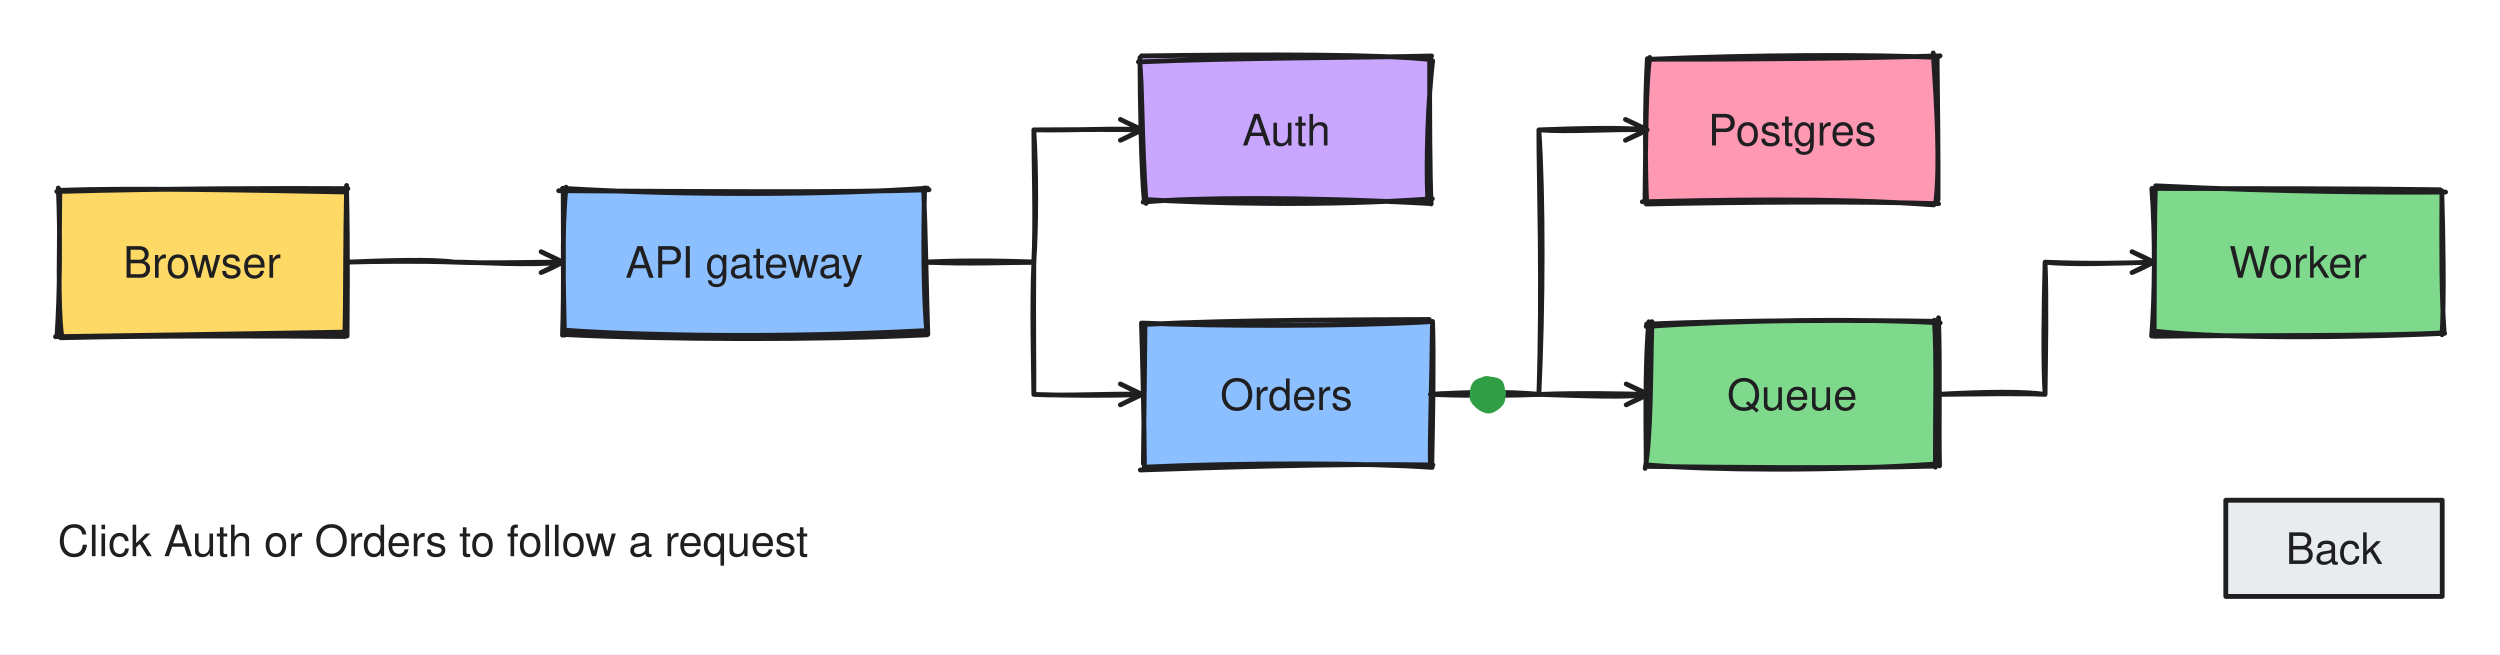
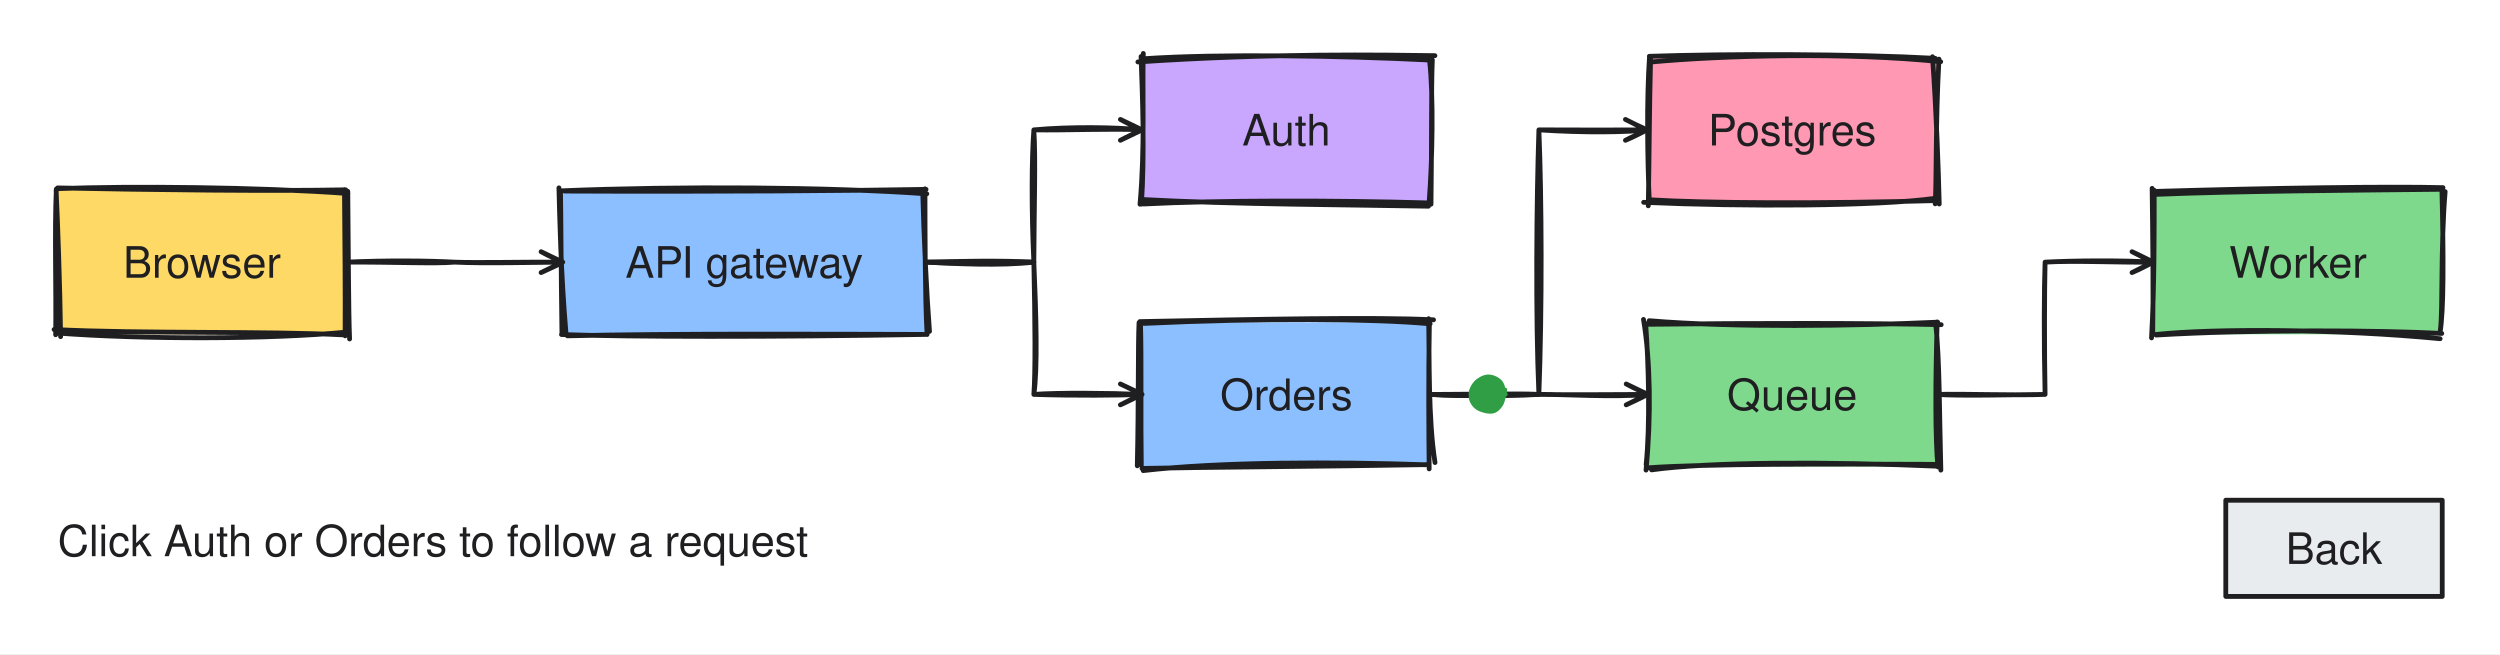
<svg xmlns="http://www.w3.org/2000/svg" width="1039.52" height="272" viewBox="16 16 1039.52 272">
  <rect x="16" y="16" width="1039.52" height="272" fill="#ffffff" />
  <path d="M40 95 L160 95 L160 155 L40 155 Z" fill="#ffd966" stroke="none" />
-   <path d="M40.53 95.14 C69.98 94.06 122.08 95.08 159.97 95.84 M39.62 95.63 C85.82 94.31 134.31 94.27 160.65 94.43 M160.12 93.11 C159.59 116.16 159.79 141.17 159.42 154.96 M160.12 95.28 C160.7 121.8 160.37 145.52 160.31 155.72 M159.5 155.92 C133.02 155.69 79.22 155.48 41.26 156.44 M159.42 154.1 C119.84 154.81 68.87 155.55 39.07 156 M41.61 155.19 C39.95 143.03 40.82 115.35 40.86 96.14 M39.7 155.68 C40.88 138.54 41.11 112.45 40.24 94.19" fill="none" stroke="#1f1f21" stroke-width="2" stroke-linecap="round" stroke-linejoin="round" />
+   <path d="M39.95 94.44 C70.16 93.27 123.82 93.77 160.68 96.46 M39.93 94.14 C79.22 94.96 129.26 95.52 159.75 94.93 M160.61 95.56 C160.88 120.41 160.89 145.26 161.36 156.95 M159.23 94.83 C159.41 113.64 159.6 139.3 159.5 155.65 M158.81 155.25 C127.29 153.57 74.7 154.86 38.49 153.01 M160.74 154.03 C127.67 157.23 74.97 157.15 39.77 154.48 M41.21 155.98 C40.9 133.24 39.94 108.07 39.33 95.12 M39.14 155.2 C39.42 136.59 38.63 111.33 39.43 94.59" fill="none" stroke="#1f1f21" stroke-width="2" stroke-linecap="round" stroke-linejoin="round" />
  <text x="100" font-family="Helvetica Neue, Helvetica, Arial, sans-serif" font-size="18" fill="#1f1f21" text-anchor="middle">
    <tspan x="100" y="131.48">Browser</tspan>
  </text>
  <path d="M250 95 L400.88 95 L400.88 155 L250 155 Z" fill="#8cbfff" stroke="none" />
-   <path d="M248.3 95.3 C307.93 95.64 368.9 96.12 402.3 94.9 M249.91 94.3 C300.93 97.44 363.61 96.97 401.62 94.23 M400.1 95.97 C400.73 108.53 401.19 136.54 401.79 155.04 M400.49 94.13 C399.83 114.08 400.04 139.8 401.37 154.16 M399.67 153.51 C340.97 156.68 280.77 155.5 250.87 153.29 M401.5 155.22 C356.14 157.48 292.15 157.23 250.62 155.1 M250.7 155.36 C250.49 139.77 249.38 112.95 251.37 93.83 M249.89 155.37 C250.56 136.32 250.17 111.57 250.18 94.32" fill="none" stroke="#1f1f21" stroke-width="2" stroke-linecap="round" stroke-linejoin="round" />
+   <path d="M248.78 95.37 C298.85 93.3 361.76 93.76 401.37 96.6 M250.79 95.45 C314.05 95.75 374.2 95.25 401.06 94.74 M399.67 95.55 C400.11 113.93 401.32 138.83 402.49 153.8 M400.61 94.52 C400.65 113.91 400.6 139.21 401.48 155.1 M399.68 155.05 C361.31 154.97 294.51 154.62 251.92 155.64 M400.69 155.06 C336.12 156.19 276.46 156.07 249.47 155.1 M251.38 155.05 C249.13 128.82 248.69 104.8 248.41 94.12 M249.66 154.56 C249.27 127.85 249.25 104.37 249.06 95.74" fill="none" stroke="#1f1f21" stroke-width="2" stroke-linecap="round" stroke-linejoin="round" />
  <text x="325.44" font-family="Helvetica Neue, Helvetica, Arial, sans-serif" font-size="18" fill="#1f1f21" text-anchor="middle">
    <tspan x="325.44" y="131.48">API gateway</tspan>
  </text>
  <path d="M490.88 40 L610.88 40 L610.88 100 L490.88 100 Z" fill="#c9a7ff" stroke="none" />
-   <path d="M489.37 41.75 C531.46 39.95 581.12 40.02 611.27 39.27 M490.62 39.25 C544.75 38.49 592.09 38.61 611.16 40.81 M611.71 41.31 C609.81 57.26 608.94 82.19 609.64 98.59 M610.47 39.43 C610.42 64.11 610.5 87.66 611.08 100.82 M611.57 98.64 C566.78 101.89 518.33 100.53 492.56 98.99 M611.1 100.66 C557.24 97.65 510.66 98.18 491.32 100.04 M492.56 100.58 C490.64 73.69 491.05 51.26 489.83 41.06 M491.79 99.54 C490.58 86.21 490.07 59.65 490.01 39.94" fill="none" stroke="#1f1f21" stroke-width="2" stroke-linecap="round" stroke-linejoin="round" />
+   <path d="M489.14 41.76 C544.75 38 592.23 38.87 612.65 39.14 M491.18 40.45 C522.79 38.26 575.36 39.18 610.07 40.95 M610.41 41.07 C612.12 56.37 611.58 82.12 610.27 99.75 M611.58 40.9 C611.06 52.06 611.37 78.86 611.02 100.93 M609.96 101.74 C581.18 101.18 527.64 100.99 491.04 98.96 M610 100.38 C572.28 99.29 522.12 99.23 491.6 100.82 M490.02 100.92 C492.13 77.87 490.93 52.86 491.39 38.22 M490.61 100.9 C492 80.5 491.04 55.46 490.46 39.49" fill="none" stroke="#1f1f21" stroke-width="2" stroke-linecap="round" stroke-linejoin="round" />
  <text x="550.88" font-family="Helvetica Neue, Helvetica, Arial, sans-serif" font-size="18" fill="#1f1f21" text-anchor="middle">
    <tspan x="550.88" y="76.48">Auth</tspan>
  </text>
  <path d="M490.88 150 L610.88 150 L610.88 210 L490.88 210 Z" fill="#8cbfff" stroke="none" />
-   <path d="M491.45 150.91 C532.02 148.9 581.86 148.99 610.3 148.84 M490.93 150.33 C522.72 151.63 574.32 151.82 610.29 149.79 M611.61 151.5 C611.39 174.31 610.46 199.66 610.77 208.79 M611.67 149.66 C612.19 163.56 611.78 190.34 611.34 209.5 M611.81 209.33 C570.81 208.63 520.52 210.41 490.16 211.43 M611.5 210.36 C585.26 208.42 532.06 208.38 491.79 210.24 M491.42 208.81 C491.76 185.88 491.98 160.89 492.09 151.63 M491.86 209.28 C491.74 192.14 491.16 166.89 490.63 150.33" fill="none" stroke="#1f1f21" stroke-width="2" stroke-linecap="round" stroke-linejoin="round" />
+   <path d="M489.94 149.73 C539.55 148.73 587.58 147.76 612.07 148.98 M491.7 150.48 C539.19 148.21 587.55 148.47 610.66 150.65 M610.05 148.52 C610.39 165.33 609.83 190.01 612.69 208.34 M610.36 149.65 C609.89 173.29 610.11 197.25 610.26 210.97 M608.91 209.26 C571.82 207.96 522.94 207.98 491.35 211.68 M610.03 209.18 C565.26 210 516.09 210.22 490.85 210.78 M488.89 209.69 C489.49 183.16 489.16 159.69 489.62 150.15 M490.56 209.44 C490.25 191.49 490.67 165.81 490.23 150.46" fill="none" stroke="#1f1f21" stroke-width="2" stroke-linecap="round" stroke-linejoin="round" />
  <text x="550.88" font-family="Helvetica Neue, Helvetica, Arial, sans-serif" font-size="18" fill="#1f1f21" text-anchor="middle">
    <tspan x="550.88" y="186.48">Orders</tspan>
  </text>
  <path d="M700.88 40 L821.52 40 L821.52 100 L700.88 100 Z" fill="#ff99b3" stroke="none" />
-   <path d="M701.79 40.63 C741.05 40.74 792.65 40.22 822.69 39.21 M701.36 40.67 C745.57 38.74 794.91 38.64 821.78 39.88 M819.85 38.02 C821.38 61.09 822.75 84.7 820.89 100.48 M821.47 40.5 C821.63 53.42 821.95 80.49 821.86 99.06 M820.1 101.2 C777.07 97.99 727.41 99.3 698.88 99.9 M822.07 100.71 C791.8 99.63 738.61 100.02 700.51 100.84 M700.01 98.43 C700.29 74.86 700.41 50 701.99 39.89 M700.66 99.83 C700.08 85.78 699.88 58.8 700.98 40.4" fill="none" stroke="#1f1f21" stroke-width="2" stroke-linecap="round" stroke-linejoin="round" />
+   <path d="M701.8 41.85 C732.05 38.99 784.24 37.65 822.96 41.67 M701.81 39.41 C734.54 38.31 786.21 38.36 820.7 40.26 M819.54 39.59 C821.16 62.41 822.01 86.4 822.35 100.83 M822.24 40.59 C820.77 67.16 821.26 91.38 820.67 100.75 M820.37 98.5 C796.37 101.75 741.78 102 699.44 100.13 M821.85 99.39 C773.75 100.76 724.88 100.51 701.77 99.06 M701.37 101.58 C701.69 85.79 701.81 59.97 702.34 39.8 M701.82 100.52 C700.99 82.31 700.68 56.54 701.87 39.86" fill="none" stroke="#1f1f21" stroke-width="2" stroke-linecap="round" stroke-linejoin="round" />
  <text x="761.2" font-family="Helvetica Neue, Helvetica, Arial, sans-serif" font-size="18" fill="#1f1f21" text-anchor="middle">
    <tspan x="761.2" y="76.48">Postgres</tspan>
  </text>
  <path d="M701.2 150 L821.2 150 L821.2 210 L701.2 210 Z" fill="#7fd98c" stroke="none" />
-   <path d="M700.49 151.76 C739.97 149 790.21 148.39 822.75 150.26 M700.65 150.77 C739.68 149.08 789.6 149.03 821.58 149.62 M822.04 148.14 C822.76 167.52 822.1 193.79 822.47 209.72 M820.33 149.13 C821.36 162.59 820.68 189.53 820.75 210.27 M822.53 208.83 C776.17 212.13 726.03 211.42 701.46 209.37 M820.6 209.82 C781.11 210.87 730.95 210.3 701.6 209.95 M700.07 210.75 C702.55 197.25 702.28 170.48 702.89 149.75 M700.52 209.09 C700.2 186.56 700.29 162.02 701.62 149.79" fill="none" stroke="#1f1f21" stroke-width="2" stroke-linecap="round" stroke-linejoin="round" />
+   <path d="M700.61 150.85 C745.25 150.31 794.58 150.34 823.16 151.01 M701.74 149.35 C736.84 152.33 787.85 151.5 821.7 149.96 M820.88 151.02 C822.54 164.78 822.42 190.12 823.02 211.48 M821.49 149.85 C820.72 174.79 820.68 199.46 821.82 210.17 M822.65 209.89 C775.31 207.85 726.89 208.02 702.75 211.37 M821.64 209.08 C775.08 208.86 725.54 208.82 701.54 210.5 M700.43 211.47 C702.65 188.93 702.18 165.53 699.37 148.82 M700.47 209.16 C702.12 193.24 701.56 167.77 700.28 150.55" fill="none" stroke="#1f1f21" stroke-width="2" stroke-linecap="round" stroke-linejoin="round" />
  <text x="761.2" font-family="Helvetica Neue, Helvetica, Arial, sans-serif" font-size="18" fill="#1f1f21" text-anchor="middle">
    <tspan x="761.2" y="186.48">Queue</tspan>
  </text>
  <path d="M911.52 95 L1031.52 95 L1031.52 155 L911.52 155 Z" fill="#7fd98c" stroke="none" />
-   <path d="M912.35 93.25 C964.71 95.86 1011.17 96.07 1032.89 95.86 M910.77 94.37 C946.81 94.39 998.19 94.41 1030.62 94.9 M1031.38 95.36 C1031.21 117.61 1031.21 141.08 1032.34 154.57 M1031.32 95.59 C1031.89 114.92 1032.32 140.54 1031.42 155.19 M1032.51 154.61 C978.48 157.03 932.56 156.19 911.24 153.61 M1031.35 154.42 C1006.68 155.85 952.36 155.34 911.58 155.82 M910.66 155.72 C911.97 140.43 912.26 114.01 910.76 94.73 M911.71 154.45 C911.77 129.07 911.85 105.07 912.18 94.98" fill="none" stroke="#1f1f21" stroke-width="2" stroke-linecap="round" stroke-linejoin="round" />
+   <path d="M912.73 96.81 C945.89 95.42 997.88 95.07 1031.51 94.71 M911.09 95.62 C961.37 94.13 1009.24 93.47 1031.81 94.02 M1032.71 95.66 C1030.75 119.66 1031.84 144.35 1030.72 153.32 M1031.36 94.49 C1032.08 122.89 1032.14 145.4 1030.58 154.26 M1030.62 156.84 C987.85 152.74 937.07 152.51 912.17 155.1 M1031.31 154.65 C1006.67 153.32 952.58 152.9 912.51 155.32 M910.62 156.5 C911.83 135.26 911.74 109.99 911.74 95.12 M911.12 154.77 C911.41 138.67 911.12 112.45 910.87 94.32" fill="none" stroke="#1f1f21" stroke-width="2" stroke-linecap="round" stroke-linejoin="round" />
  <text x="971.52" font-family="Helvetica Neue, Helvetica, Arial, sans-serif" font-size="18" fill="#1f1f21" text-anchor="middle">
    <tspan x="971.52" y="131.48">Worker</tspan>
  </text>
-   <path d="M160 125 C176.74 124.31 195.52 123.68 205 125 M160 125 C171.68 124.68 191.02 124.46 205 125 M205 125 C214.52 124.95 236.15 126.58 250 125 M205 125 C219.13 125.6 238.83 124.94 250 125 M240.99 120.66 C243.13 121.88 247.28 123.48 250 125 M240.99 120.66 C244.78 122.36 248.36 124.19 250 125 M240.99 129.34 C244.27 128.03 248.1 126.08 250 125 M240.99 129.34 C244.56 127.56 248.08 125.96 250 125" fill="none" stroke="#1f1f21" stroke-width="2" stroke-linecap="round" stroke-linejoin="round" />
-   <path d="M400.88 125 C416.94 125.82 436.46 125.17 445.88 125 M400.88 125 C421.63 125.79 438.87 124.94 445.88 125 M445.88 125 C446.71 107.13 445.87 84.85 445.88 70 M445.88 125 C446.89 111.2 446.95 86.84 445.88 70 M445.88 70 C462.96 70.32 481.43 69.16 490.88 70 M445.88 70 C466.04 69.82 483.21 69.82 490.88 70 M481.87 65.66 C485.32 67.47 489.1 68.98 490.88 70 M481.87 65.66 C485.28 67.28 488.87 69.17 490.88 70 M481.87 74.34 C484.02 73.46 488.27 71.19 490.88 70 M481.87 74.34 C485.39 72.56 489.09 70.87 490.88 70" fill="none" stroke="#1f1f21" stroke-width="2" stroke-linecap="round" stroke-linejoin="round" />
-   <path d="M400.88 125 C411.38 124.34 432.07 124.3 445.88 125 M400.88 125 C416.02 124.79 435.24 125.05 445.88 125 M445.88 125 C445.07 143.11 445.73 167.67 445.88 180 M445.88 125 C445.63 149.35 446 170.47 445.88 180 M445.88 180 C460.17 180.77 479.14 179.48 490.88 180 M445.88 180 C458.42 180.43 477.7 180.64 490.88 180 M481.87 175.66 C485.66 177.51 488.96 179.21 490.88 180 M481.87 175.66 C486.11 177.74 489.64 179.38 490.88 180 M481.87 184.34 C483.86 183.38 487.96 181.36 490.88 180 M481.87 184.34 C485.1 182.81 488.78 181 490.88 180" fill="none" stroke="#1f1f21" stroke-width="2" stroke-linecap="round" stroke-linejoin="round" />
-   <path d="M610.88 180 C626.86 179.46 645.05 179.63 655.88 180 M610.88 180 C630.84 180.71 648.52 180.35 655.88 180 M655.88 180 C657.39 133.09 655.85 91.09 655.88 70 M655.88 180 C657.62 144.19 657.76 97.48 655.88 70 M655.88 70 C668.13 70.99 686.69 69.56 700.88 70 M655.88 70 C674.69 69.25 692.7 69.04 700.88 70 M691.87 65.66 C695.27 67.25 698.76 68.82 700.88 70 M691.87 65.66 C695.67 67.39 699.11 69.16 700.88 70 M691.87 74.34 C695.56 72.36 699.26 70.81 700.88 70 M691.87 74.34 C696.03 72.5 699.55 70.75 700.88 70" fill="none" stroke="#1f1f21" stroke-width="2" stroke-linecap="round" stroke-linejoin="round" />
-   <path d="M610.88 180 C623.94 179.1 642.25 178.61 656.04 180 M610.88 180 C622.48 180.25 642.33 180.16 656.04 180 M656.04 180 C674.69 180.58 692.73 181.39 701.2 180 M656.04 180 C673.27 179.29 691.96 179.78 701.2 180 M692.19 175.66 C695.51 177.25 699.35 178.87 701.2 180 M692.19 175.66 C696.34 177.59 699.74 179.38 701.2 180 M692.19 184.34 C694.82 182.9 698.55 181.43 701.2 180 M692.19 184.34 C696.32 182.42 699.94 180.7 701.2 180" fill="none" stroke="#1f1f21" stroke-width="2" stroke-linecap="round" stroke-linejoin="round" />
-   <path d="M821.2 180 C841.47 178.87 857.75 178.7 866.36 180 M821.2 180 C838.04 179.83 857.05 179.5 866.36 180 M866.36 180 C866.58 164.34 867 139.83 866.36 125 M866.36 180 C865.52 168.02 865.86 142.92 866.36 125 M866.36 125 C876.47 126.24 897.12 125.44 911.52 125 M866.36 125 C885.02 125.82 902.56 125.33 911.52 125 M902.51 120.66 C905.77 122.08 909.28 123.84 911.52 125 M902.51 120.66 C905.3 121.98 909.14 123.94 911.52 125 M902.51 129.34 C906.65 127.66 909.77 125.86 911.52 125 M902.51 129.34 C906.15 127.62 909.68 125.78 911.52 125" fill="none" stroke="#1f1f21" stroke-width="2" stroke-linecap="round" stroke-linejoin="round" />
+   <path d="M160 125 C178.73 124.88 197.17 125.73 205 125 M160 125 C176.39 124.24 194.65 124.42 205 125 M205 125 C217.52 125.61 236.36 125.08 250 125 M205 125 C214.12 125.37 234.23 124.89 250 125 M240.99 120.66 C244.59 122.69 248.38 124.19 250 125 M240.99 120.66 C243.68 122.02 247.51 123.74 250 125 M240.99 129.34 C245.3 127.34 248.82 125.79 250 125 M240.99 129.34 C244.68 127.47 248.37 125.85 250 125" fill="none" stroke="#1f1f21" stroke-width="2" stroke-linecap="round" stroke-linejoin="round" />
+   <path d="M400.88 125 C416.78 125.84 436.22 125.03 445.88 125 M400.88 125 C416.46 125.21 435.03 125.44 445.88 125 M445.88 125 C444.85 103.24 444.99 81.78 445.88 70 M445.88 125 C445.97 103.32 446.67 81.16 445.88 70 M445.88 70 C461.25 68.59 480.04 68.91 490.88 70 M445.88 70 C459.05 70.25 478.54 69.36 490.88 70 M481.87 65.66 C484.11 66.93 488.06 68.8 490.88 70 M481.87 65.66 C484.08 66.7 487.87 68.59 490.88 70 M481.87 74.34 C484.02 73.14 487.89 71.38 490.88 70 M481.87 74.34 C484.11 73.27 488.11 71.34 490.88 70" fill="none" stroke="#1f1f21" stroke-width="2" stroke-linecap="round" stroke-linejoin="round" />
+   <path d="M400.88 125 C412.86 125.62 432.01 126.63 445.88 125 M400.88 125 C411.68 124.72 431.63 124.22 445.88 125 M445.88 125 C446.84 146.75 447.48 169.27 445.88 180 M445.88 125 C446.41 149.94 446.57 170.72 445.88 180 M445.88 180 C455.57 179.24 477.05 179.42 490.88 180 M445.88 180 C463.03 180.55 481.43 180.38 490.88 180 M481.87 175.66 C485.25 177.29 489.03 179.05 490.88 180 M481.87 175.66 C484.29 176.84 488.35 178.65 490.88 180 M481.87 184.34 C485.57 182.55 489.32 180.5 490.88 180 M481.87 184.34 C483.87 183.49 487.99 181.35 490.88 180" fill="none" stroke="#1f1f21" stroke-width="2" stroke-linecap="round" stroke-linejoin="round" />
+   <path d="M610.88 180 C622.77 180.99 643.07 180.23 655.88 180 M610.88 180 C626.6 179.88 645.63 179.89 655.88 180 M655.88 180 C654.47 147.6 654.9 100.18 655.88 70 M655.88 180 C657.24 144.17 657.05 98.13 655.88 70 M655.88 70 C674.55 71.27 693.07 70.97 700.88 70 M655.88 70 C671.7 70.09 690.72 70.08 700.88 70 M691.87 65.66 C695.98 67.74 699.13 69.33 700.88 70 M691.87 65.66 C693.94 66.78 697.95 68.65 700.88 70 M691.87 74.34 C695.93 72.67 699.23 70.76 700.88 70 M691.87 74.34 C693.97 73.21 697.96 71.47 700.88 70" fill="none" stroke="#1f1f21" stroke-width="2" stroke-linecap="round" stroke-linejoin="round" />
+   <path d="M610.88 180 C631.83 180.08 648.3 179.58 656.04 180 M610.88 180 C621.47 180.51 641.29 180.81 656.04 180 M656.04 180 C666.73 179.87 686.31 181.33 701.2 180 M656.04 180 C666.12 180.2 686.37 180.1 701.2 180 M692.19 175.66 C696.22 177.83 699.85 179.33 701.2 180 M692.19 175.66 C695.08 177.01 698.88 178.93 701.2 180 M692.19 184.34 C694.42 183.27 698.35 181.26 701.2 180 M692.19 184.34 C694.07 183.51 698.18 181.52 701.2 180" fill="none" stroke="#1f1f21" stroke-width="2" stroke-linecap="round" stroke-linejoin="round" />
+   <path d="M821.2 180 C833.19 179.68 853.64 180.5 866.36 180 M821.2 180 C831.18 180.67 851.47 180.14 866.36 180 M866.36 180 C866.03 161.48 866.09 137.23 866.36 125 M866.36 180 C865.82 157.37 865.95 135.64 866.36 125 M866.36 125 C878.07 124.26 898.61 125.22 911.52 125 M866.36 125 C877.64 124.39 897.78 124.18 911.52 125 M902.51 120.66 C904.45 121.67 908.75 123.84 911.52 125 M902.51 120.66 C905.82 122.15 909.53 124.14 911.52 125 M902.51 129.34 C906.44 127.73 909.72 125.74 911.52 125 M902.51 129.34 C905.04 128.04 908.89 126.15 911.52 125" fill="none" stroke="#1f1f21" stroke-width="2" stroke-linecap="round" stroke-linejoin="round" />
  <path d="M941.5 224 L1031.5 224 L1031.5 264 L941.5 264 Z" fill="#e9ecef" stroke="none" />
  <path d="M941.5 224 L1031.5 224 L1031.5 264 L941.5 264 Z" fill="none" stroke="#1f1f21" stroke-width="2" stroke-linecap="round" stroke-linejoin="round" />
  <text x="986.5" font-family="Helvetica Neue, Helvetica, Arial, sans-serif" font-size="18" fill="#1f1f21" text-anchor="middle">
    <tspan x="986.5" y="250.48">Back</tspan>
  </text>
  <path d="M641.7 180 C641.7 183.87 638.57 187 634.7 187 C630.84 187 627.7 183.87 627.7 180 C627.7 176.13 630.84 173 634.7 173 C638.57 173 641.7 176.13 641.7 180 Z" fill="#2f9e44" stroke="none" />
-   <path d="M629.3 175.64 C630.05 175.23 632.28 173.3 633.79 173.14 C635.3 172.98 637.16 173.87 638.37 174.7 C639.57 175.53 640.74 176.59 641.01 178.11 C641.28 179.63 640.84 182.35 640 183.82 C639.16 185.28 637.48 186.63 635.97 186.9 C634.46 187.17 632.29 186.31 630.95 185.44 C629.6 184.57 628.23 183.18 627.9 181.69 C627.57 180.19 628.79 177.32 628.96 176.44 M641.48 178.99 C641.3 179.8 641.4 182.54 640.38 183.9 C639.36 185.27 637.06 187 635.35 187.16 C633.64 187.33 631.35 186.1 630.12 184.89 C628.88 183.68 628.04 181.54 627.92 179.9 C627.81 178.26 628.34 176.15 629.44 175.06 C630.54 173.97 632.77 173.41 634.52 173.36 C636.28 173.31 638.82 173.62 639.96 174.78 C641.1 175.94 641.12 179.39 641.35 180.31" fill="none" stroke="#2f9e44" stroke-width="1.5" stroke-linecap="round" stroke-linejoin="round" />
+   <path d="M641.45 179.85 C641.12 180.75 640.61 184.08 639.47 185.22 C638.34 186.37 636.14 186.71 634.63 186.73 C633.12 186.75 631.63 186.46 630.42 185.36 C629.22 184.27 627.53 181.88 627.41 180.15 C627.28 178.41 628.44 176.22 629.67 174.94 C630.91 173.66 633.11 172.5 634.82 172.47 C636.53 172.43 638.77 173.45 639.95 174.75 C641.12 176.04 641.55 179.33 641.86 180.24 M641.96 177.99 C641.69 179.01 641.23 182.59 640.32 184.13 C639.4 185.66 638.13 186.94 636.48 187.21 C634.82 187.48 631.88 186.74 630.38 185.76 C628.88 184.78 627.65 182.95 627.48 181.33 C627.31 179.7 628.35 177.32 629.38 176.02 C630.41 174.73 632.07 173.75 633.69 173.55 C635.3 173.36 637.67 173.77 639.09 174.84 C640.5 175.91 641.64 179.13 642.15 179.98" fill="none" stroke="#2f9e44" stroke-width="1.5" stroke-linecap="round" stroke-linejoin="round" />
  <text x="40" font-family="Helvetica Neue, Helvetica, Arial, sans-serif" font-size="18" fill="#1f1f21">
    <tspan x="40" y="247.28">Click Auth or Orders to follow a request</tspan>
  </text>
</svg>
